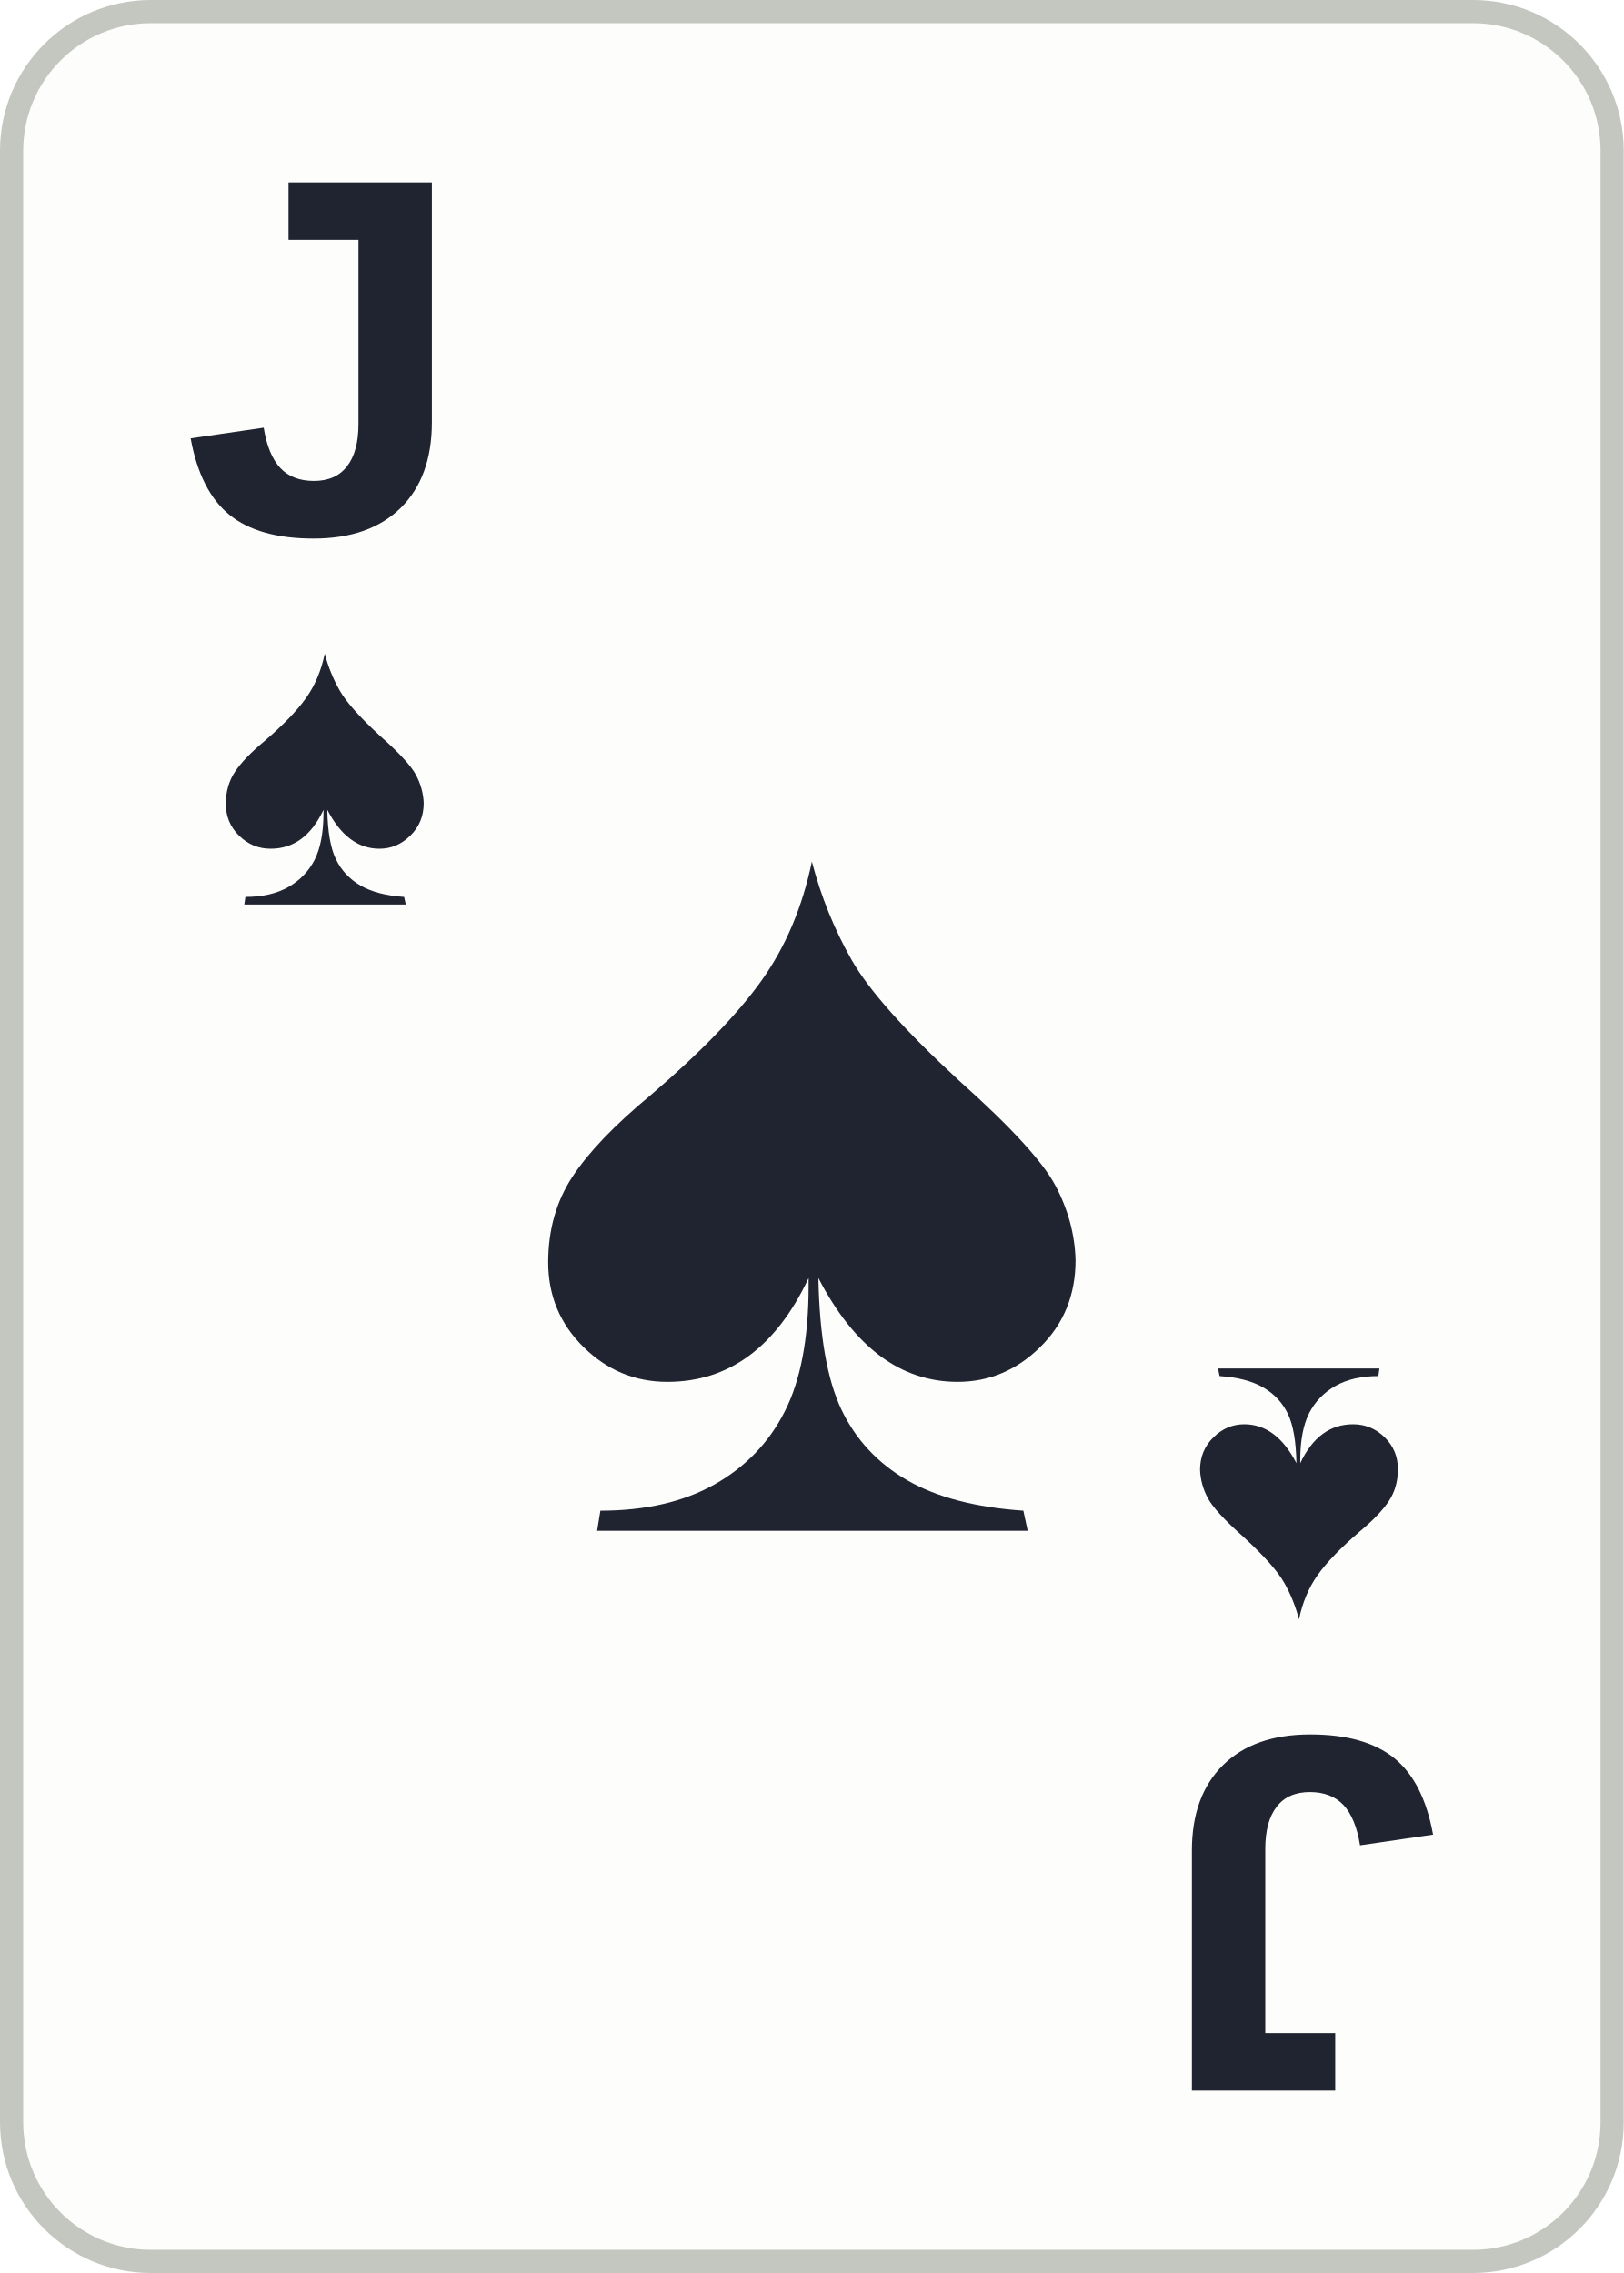
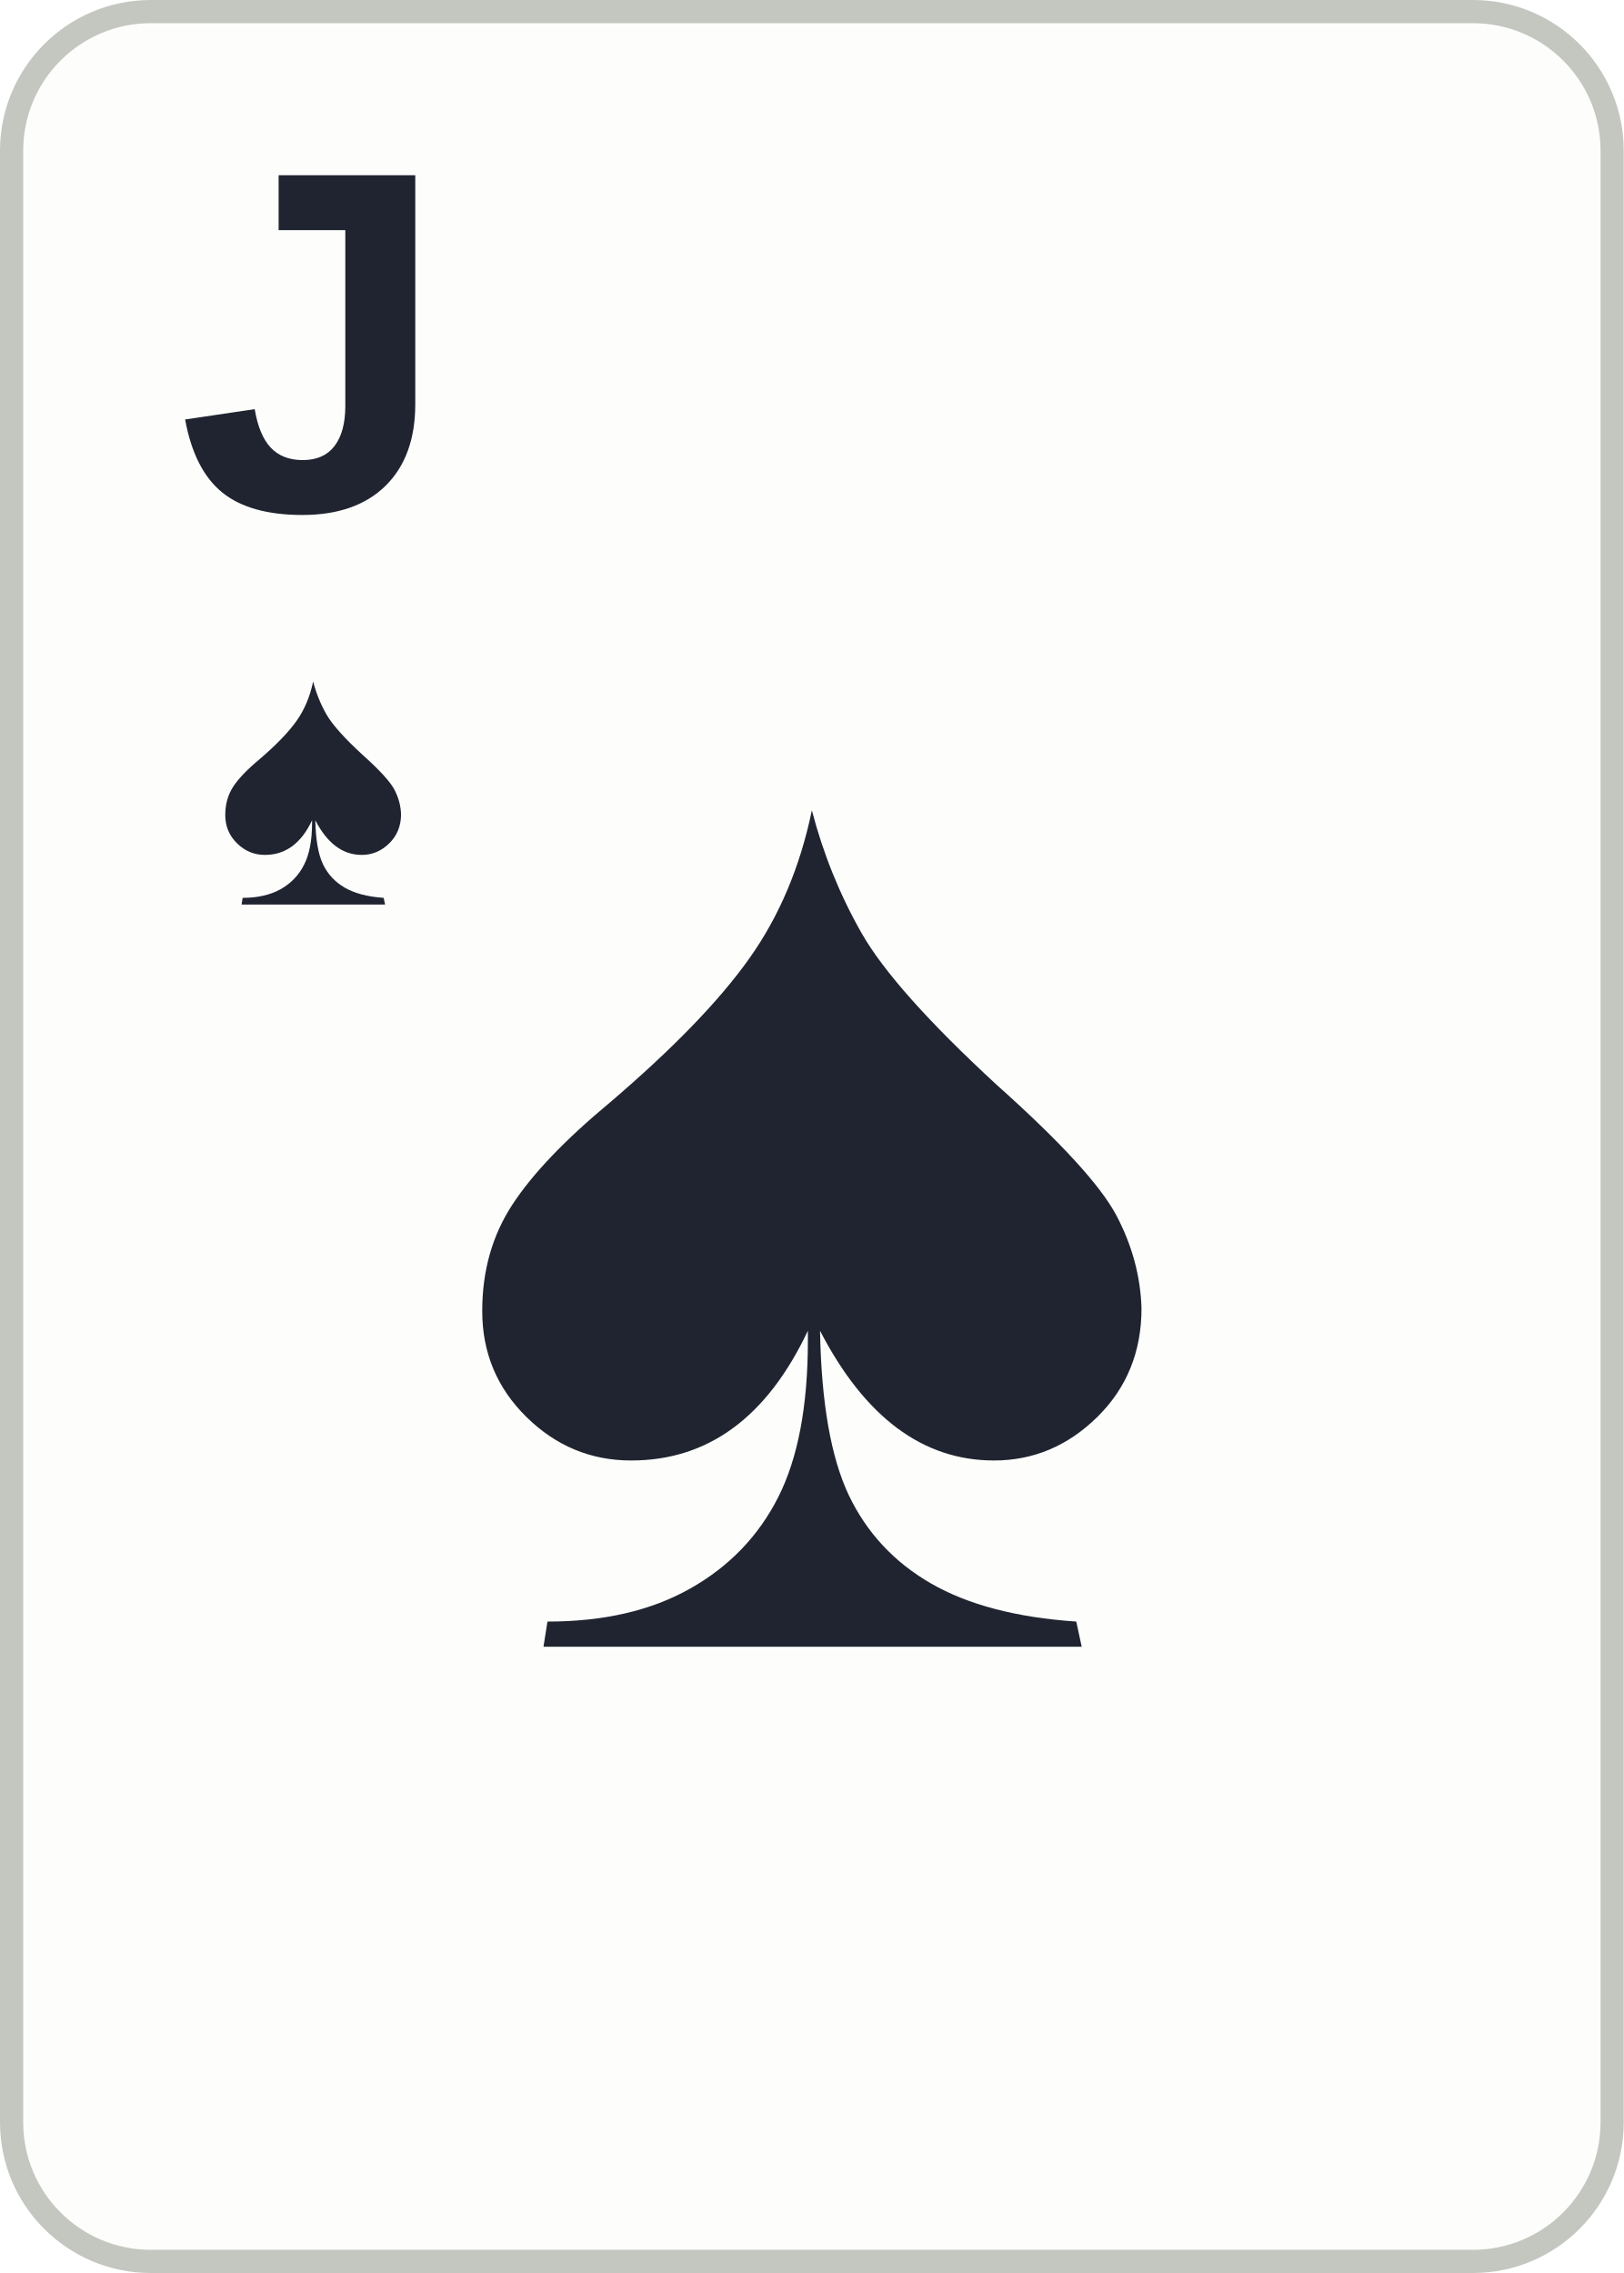
<svg xmlns="http://www.w3.org/2000/svg" viewBox="0 0 140 196">
  <rect x="1" y="1" width="138" height="194" rx="12" fill="#fdfdfb" stroke="#c4c7c0" stroke-width="2" />
  <g font-family="Arial,Helvetica,sans-serif" font-weight="700">
-     <text x="28" y="46" font-size="44" text-anchor="middle" fill="#1f2430">J</text>
-     <text x="28" y="78" font-size="36" text-anchor="middle" fill="#1f2430">♠</text>
-     <g transform="rotate(180 70 98)">
-       <text x="28" y="46" font-size="44" text-anchor="middle" fill="#1f2430">J</text>
-       <text x="28" y="78" font-size="36" text-anchor="middle" fill="#1f2430">♠</text>
-     </g>
-     <text x="70" y="132" font-size="96" text-anchor="middle" fill="#1f2430">♠</text>
+     <text x="27" y="44" font-size="42" text-anchor="middle" fill="#1f2430">J</text>
+     <text x="27" y="78" font-size="32" text-anchor="middle" fill="#1f2430">♠</text>
+     <text x="70" y="142" font-size="120" text-anchor="middle" fill="#1f2430">♠</text>
  </g>
</svg>
